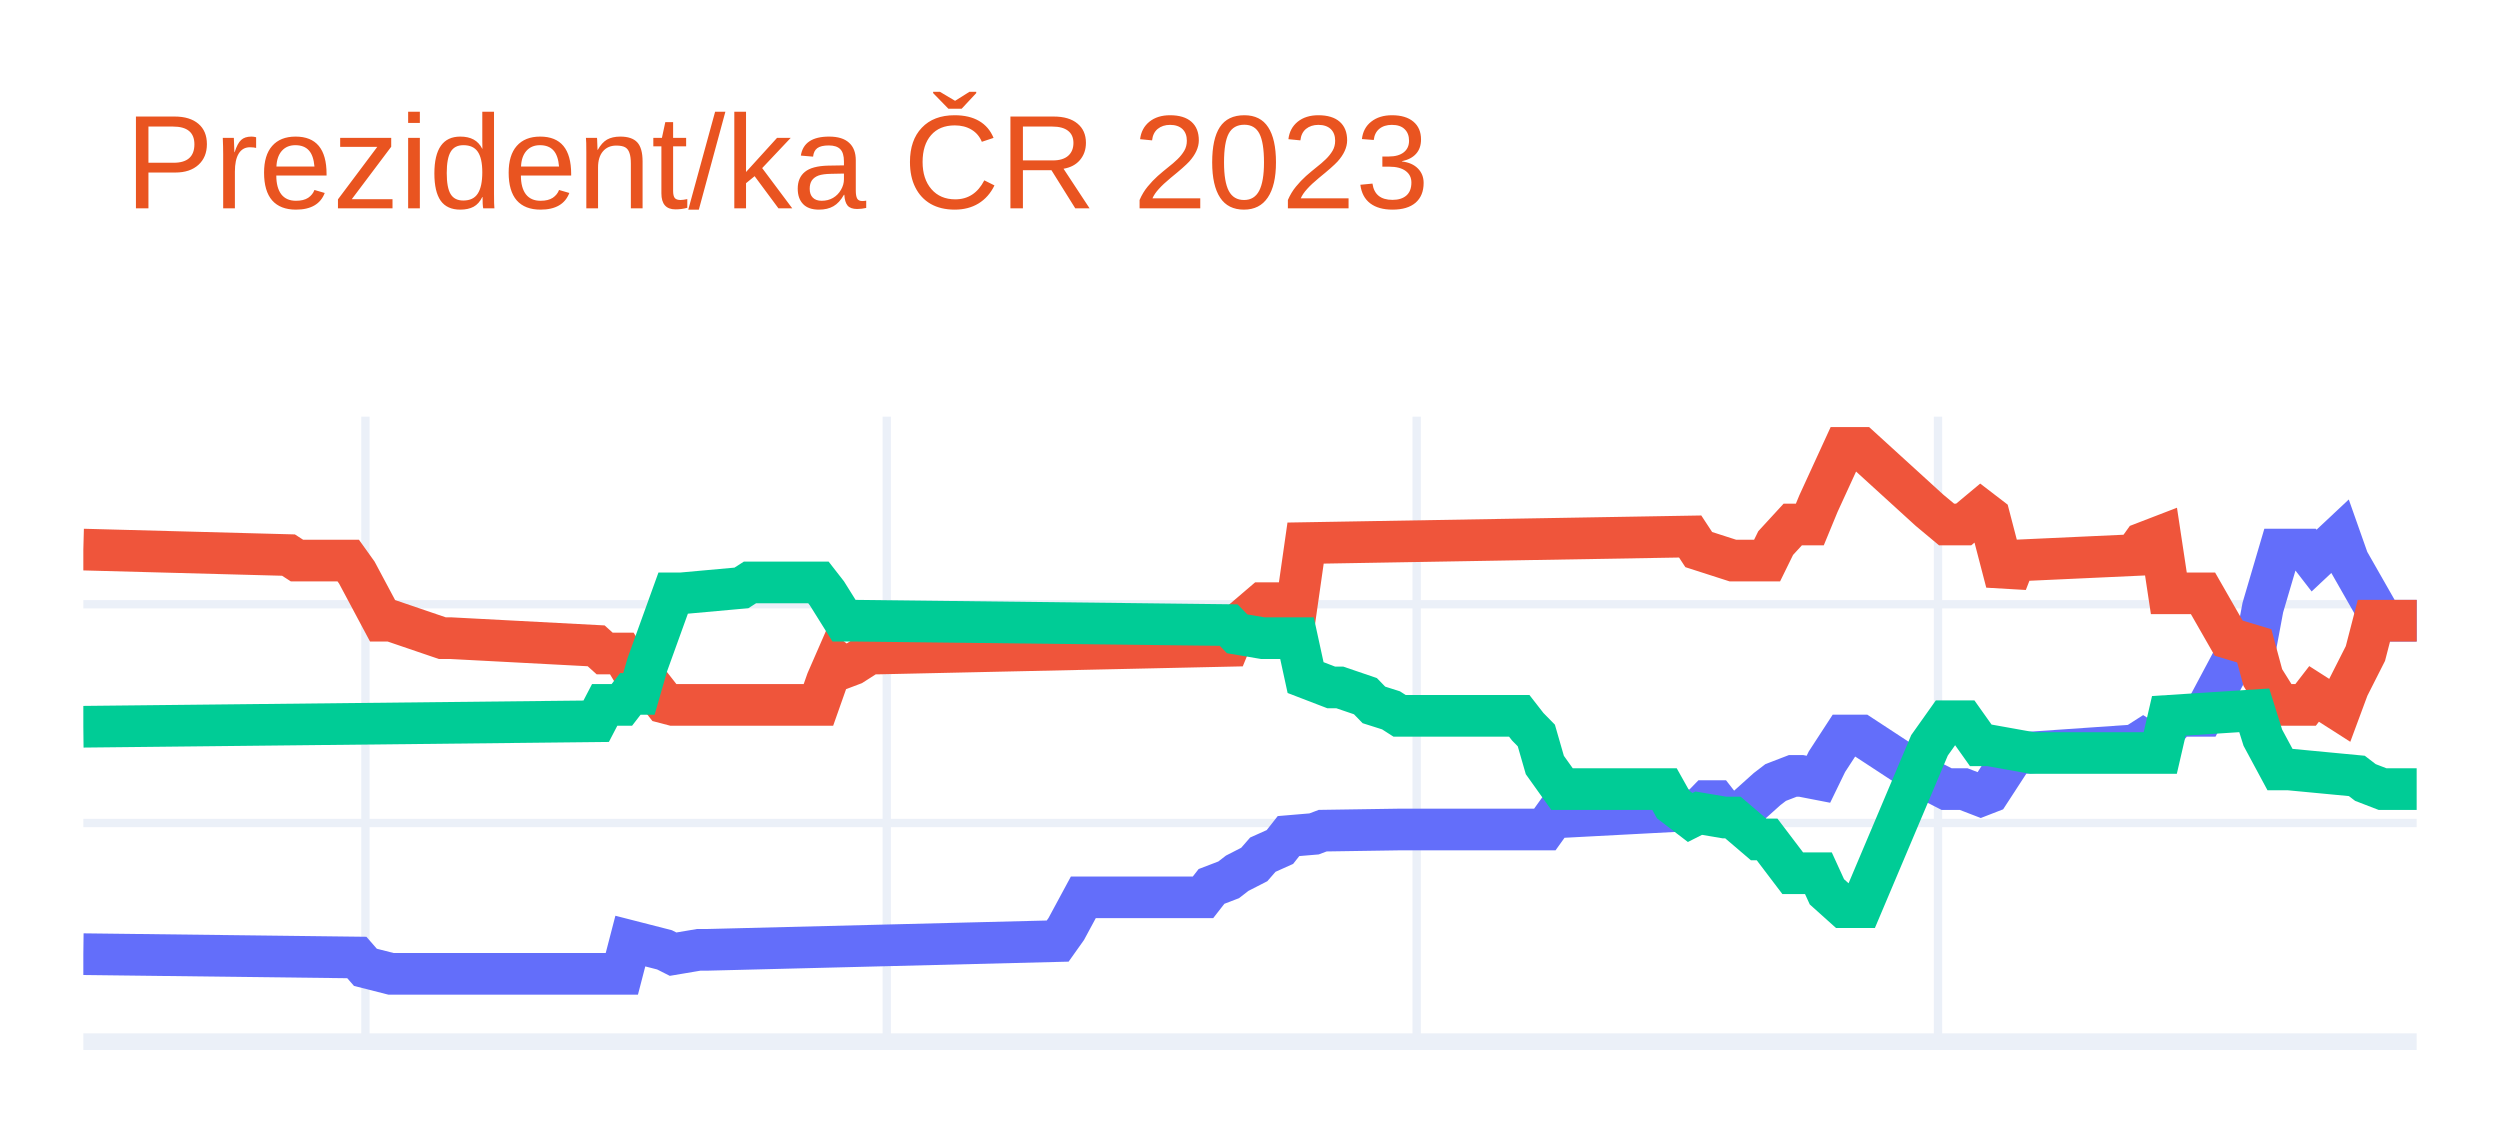
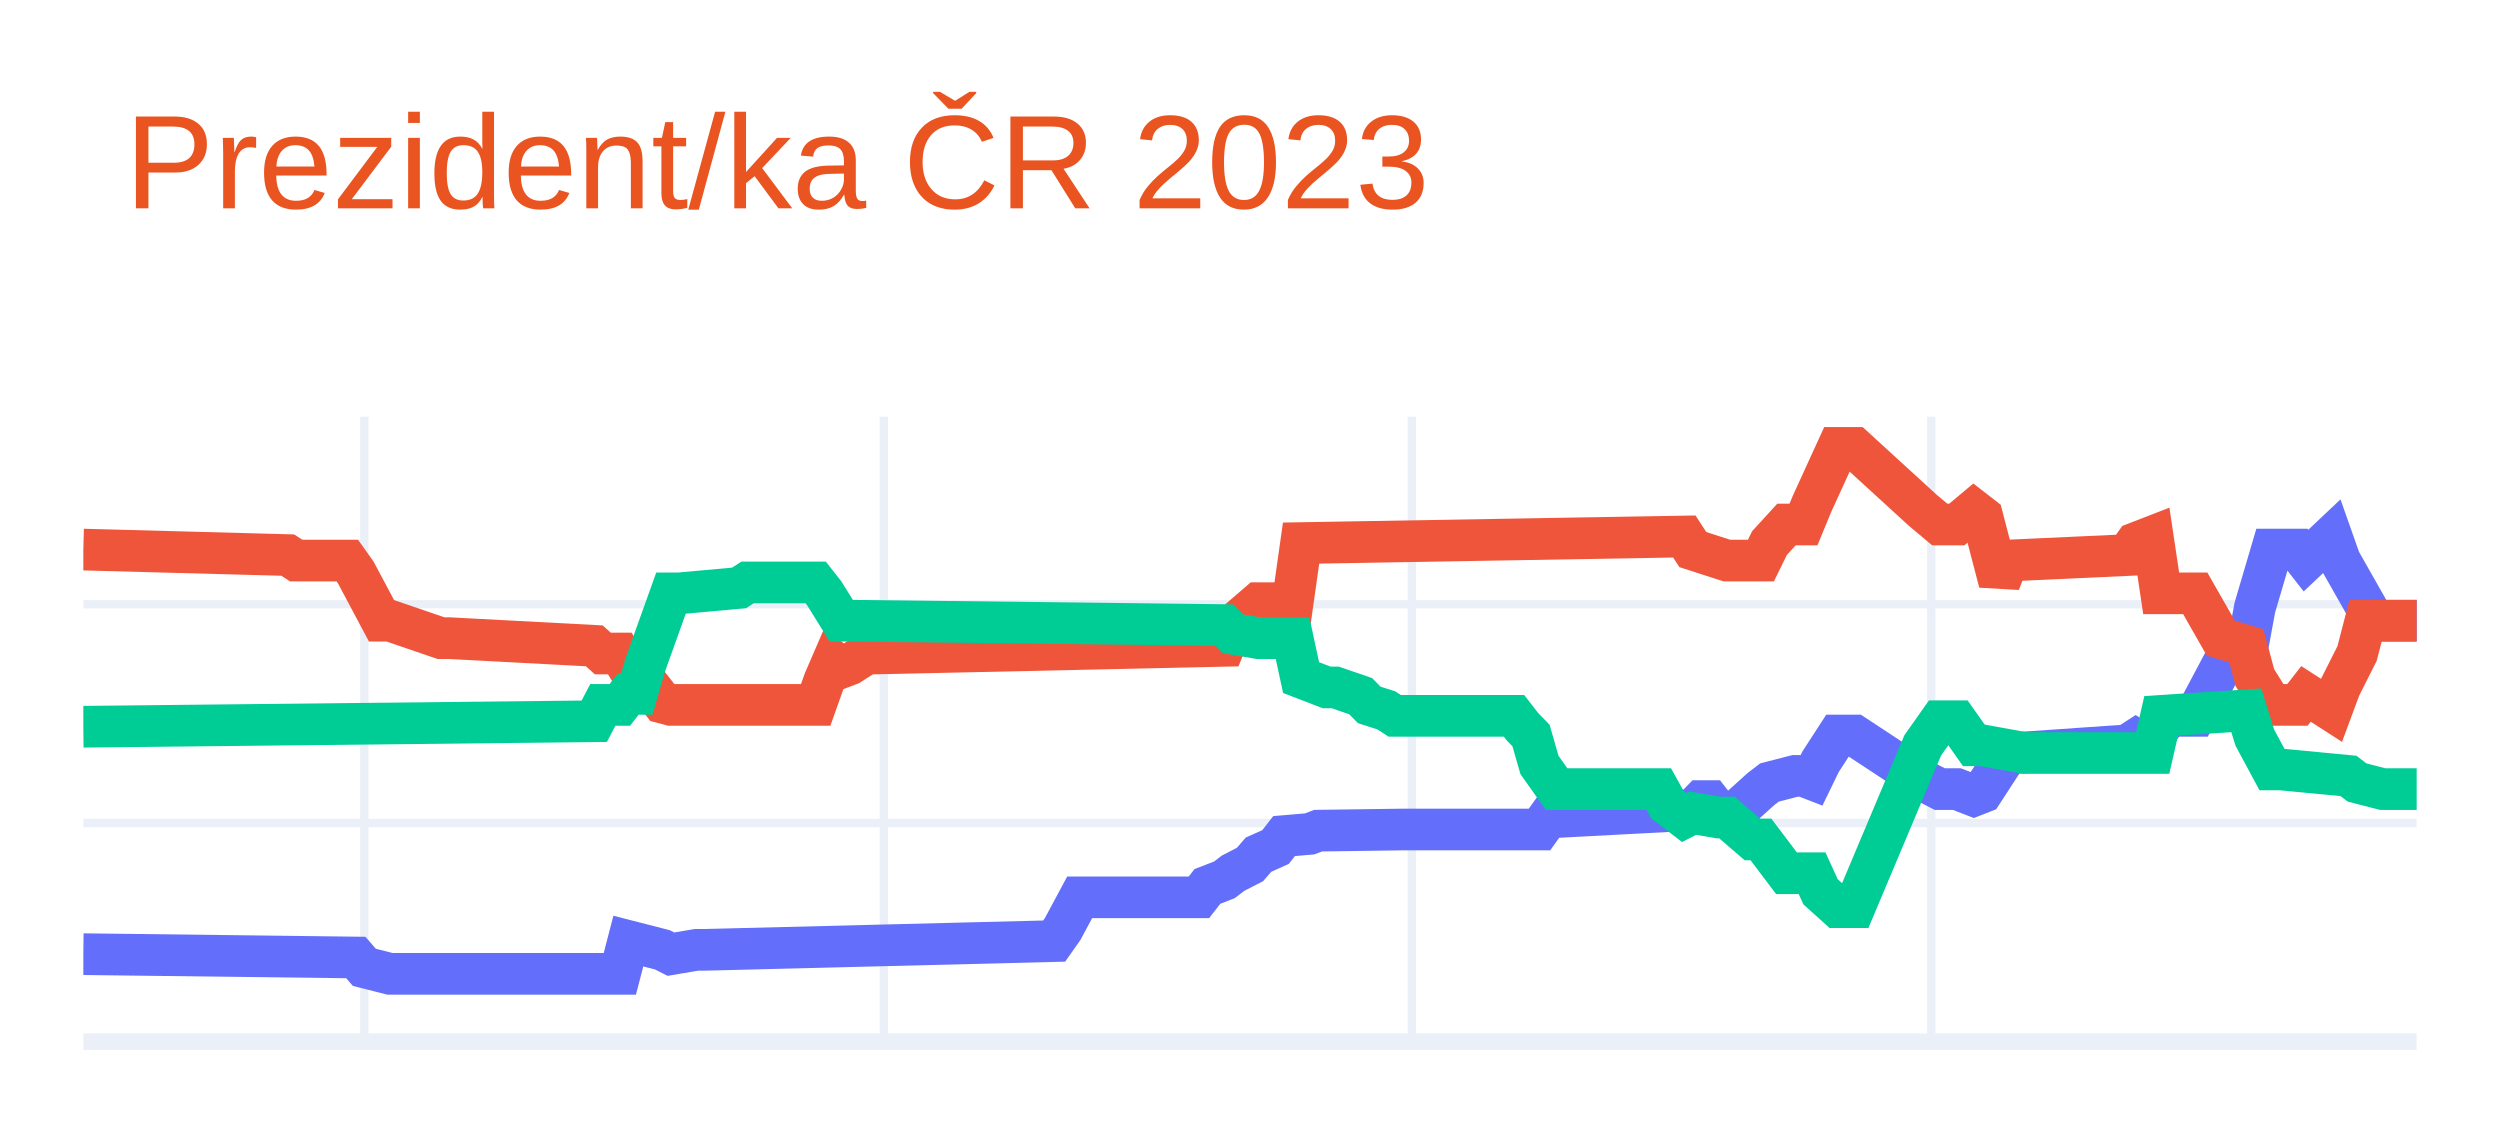
<svg xmlns="http://www.w3.org/2000/svg" class="main-svg" width="300" height="135" style="" viewBox="0 0 300 135">
  <rect x="0" y="0" width="300" height="135" style="fill: rgb(255, 255, 255); fill-opacity: 1;" />
-   <defs id="defs-732cce">
+   <defs id="defs-1213da">
    <g class="clips">
-       <clipPath id="clip732ccexyplot" class="plotclip">
+       <clipPath id="clip1213daxyplot" class="plotclip">
        <rect width="280" height="75" />
      </clipPath>
-       <clipPath class="axesclip" id="clip732ccex">
+       <clipPath class="axesclip" id="clip1213dax">
        <rect x="10" y="0" width="280" height="135" />
      </clipPath>
-       <clipPath class="axesclip" id="clip732ccey">
+       <clipPath class="axesclip" id="clip1213day">
        <rect x="0" y="50" width="300" height="75" />
      </clipPath>
-       <clipPath class="axesclip" id="clip732ccexy">
+       <clipPath class="axesclip" id="clip1213daxy">
        <rect x="10" y="50" width="280" height="75" />
      </clipPath>
    </g>
    <g class="gradients" />
    <g class="patterns" />
  </defs>
  <g class="bglayer" />
  <g class="layer-below">
    <g class="imagelayer" />
    <g class="shapelayer" />
  </g>
  <g class="cartesianlayer">
    <g class="subplot xy">
      <g class="layer-subplot">
        <g class="shapelayer" />
        <g class="imagelayer" />
      </g>
      <g class="minor-gridlayer">
        <g class="x" />
        <g class="y" />
      </g>
      <g class="gridlayer">
        <g class="x">
-           <path class="xgrid crisp" transform="translate(43.85,0)" d="M0,50v75" style="stroke: rgb(235, 240, 248); stroke-opacity: 1; stroke-width: 1px;" />
-           <path class="xgrid crisp" transform="translate(106.41,0)" d="M0,50v75" style="stroke: rgb(235, 240, 248); stroke-opacity: 1; stroke-width: 1px;" />
-           <path class="xgrid crisp" transform="translate(170,0)" d="M0,50v75" style="stroke: rgb(235, 240, 248); stroke-opacity: 1; stroke-width: 1px;" />
-           <path class="xgrid crisp" transform="translate(232.56,0)" d="M0,50v75" style="stroke: rgb(235, 240, 248); stroke-opacity: 1; stroke-width: 1px;" />
+           <path class="xgrid crisp" transform="translate(43.72,0)" d="M0,50v75" style="stroke: rgb(235, 240, 248); stroke-opacity: 1; stroke-width: 1px;" />
+           <path class="xgrid crisp" transform="translate(106.06,0)" d="M0,50v75" style="stroke: rgb(235, 240, 248); stroke-opacity: 1; stroke-width: 1px;" />
+           <path class="xgrid crisp" transform="translate(169.42,0)" d="M0,50v75" style="stroke: rgb(235, 240, 248); stroke-opacity: 1; stroke-width: 1px;" />
+           <path class="xgrid crisp" transform="translate(231.75,0)" d="M0,50v75" style="stroke: rgb(235, 240, 248); stroke-opacity: 1; stroke-width: 1px;" />
        </g>
        <g class="y">
          <path class="ygrid crisp" transform="translate(0,98.76)" d="M10,0h280" style="stroke: rgb(235, 240, 248); stroke-opacity: 1; stroke-width: 1px;" />
          <path class="ygrid crisp" transform="translate(0,72.51)" d="M10,0h280" style="stroke: rgb(235, 240, 248); stroke-opacity: 1; stroke-width: 1px;" />
        </g>
      </g>
      <g class="zerolinelayer">
        <path class="yzl zl crisp" transform="translate(0,125)" d="M10,0h280" style="stroke: rgb(235, 240, 248); stroke-opacity: 1; stroke-width: 2px;" />
      </g>
      <path class="xlines-below" />
      <path class="ylines-below" />
      <g class="overlines-below" />
      <g class="xaxislayer-below" />
      <g class="yaxislayer-below" />
      <g class="overaxes-below" />
-       <g class="plot" transform="translate(10,50)" clip-path="url(#clip732ccexyplot)">
+       <g class="plot" transform="translate(10,50)" clip-path="url(#clip1213daxyplot)">
        <g class="scatterlayer mlayer">
-           <g class="trace scatter trace927c5a" style="stroke-miterlimit: 2; opacity: 1;">
+           <g class="trace scatter tracefbbd22" style="stroke-miterlimit: 2; opacity: 1;">
            <g class="fills" />
            <g class="errorbars" />
            <g class="lines">
-               <path class="js-line" d="M0,64.5L32.82,64.9L33.85,66.08L36.92,66.86L37.95,66.86L64.62,66.86L65.64,62.93L69.74,63.98L70.77,64.5L73.85,63.98L74.87,63.98L116.92,62.93L117.95,61.48L120,57.68L121.03,57.68L134.36,57.68L135.38,56.37L137.44,55.58L138.46,54.79L140.51,53.74L141.54,52.56L143.59,51.64L144.62,50.33L147.69,50.07L148.72,49.68L157.95,49.54L158.97,49.54L175.38,49.54L176.41,48.1L193.85,47.18L194.87,46.13L195.9,46.13L196.92,47.44L198.97,48.1L200,46.53L202.05,44.69L203.08,43.9L205.13,43.11L206.15,43.11L208.21,43.51L209.23,41.41L211.28,38.26L212.31,38.26L213.33,38.26L221.54,43.64L223.59,44.69L225.64,44.69L227.69,45.48L228.72,45.08L231.79,40.36L232.82,40.36L246.15,39.44L247.18,38.78L248.21,39.44L249.23,38.26L251.28,35.9L252.31,35.9L254.36,35.9L257.44,30.12L260.51,28.42L261.54,22.91L263.59,15.95L264.62,15.95L266.67,15.95L267.69,17.27L270.77,14.38L271.79,17.27L275.9,24.48L276.92,24.48L280,24.48" style="vector-effect: non-scaling-stroke; fill: none; stroke: rgb(99, 110, 250); stroke-opacity: 1; stroke-width: 5px; opacity: 1;" />
+               <path class="js-line" d="M0,64.5L32.7,64.9L33.72,66.08L36.79,66.86L37.81,66.86L64.38,66.86L65.4,62.93L69.49,63.98L70.51,64.5L73.58,63.98L74.6,63.98L116.5,62.93L117.52,61.48L119.56,57.68L120.58,57.68L133.87,57.68L134.89,56.37L136.93,55.58L137.96,54.79L140,53.74L141.02,52.56L143.07,51.64L144.09,50.33L147.15,50.07L148.18,49.68L158.39,49.54L159.42,49.54L174.74,49.54L175.77,48.1L193.14,47.18L194.16,46.13L195.18,46.13L196.2,47.44L198.25,48.1L199.27,46.53L201.31,44.69L202.34,43.9L205.4,43.11L206.42,43.11L207.45,43.51L208.47,41.41L210.51,38.26L211.53,38.26L212.55,38.26L220.73,43.64L222.77,44.69L224.82,44.69L226.86,45.48L227.88,45.08L230.95,40.36L231.97,40.36L245.26,39.44L246.28,38.78L247.3,39.44L248.32,38.26L250.36,35.9L251.39,35.9L253.43,35.9L256.5,30.12L259.56,28.42L260.58,22.91L262.63,15.95L263.65,15.95L265.69,15.95L266.72,17.27L269.78,14.38L270.8,17.27L274.89,24.48L275.91,24.48L280,24.48" style="vector-effect: non-scaling-stroke; fill: none; stroke: rgb(99, 110, 250); stroke-opacity: 1; stroke-width: 5px; opacity: 1;" />
            </g>
            <g class="points" />
            <g class="text" />
          </g>
-           <g class="trace scatter trace8fff8a" style="stroke-miterlimit: 2; opacity: 1;">
+           <g class="trace scatter trace450ae3" style="stroke-miterlimit: 2; opacity: 1;">
            <g class="fills" />
            <g class="errorbars" />
            <g class="lines">
-               <path class="js-line" d="M0,15.95L24.62,16.61L25.64,17.27L31.79,17.27L32.82,18.71L35.9,24.48L36.92,24.48L43.08,26.58L44.1,26.58L61.54,27.5L62.56,28.42L64.62,28.42L65.64,30.12L66.67,30.12L67.69,31.7L69.74,34.32L70.77,34.59L88.21,34.59L89.23,31.7L90.26,29.34L91.28,30.12L92.31,29.73L94.36,28.42L95.38,28.42L137.44,27.5L138.46,25.01L141.54,22.38L142.56,22.38L145.64,22.38L146.67,15.17L192.82,14.38L193.85,15.95L197.95,17.27L198.97,17.27L202.05,17.27L203.08,15.17L205.13,12.94L206.15,12.94L207.18,12.94L208.21,10.44L211.28,3.75L212.31,3.75L213.33,3.75L221.54,11.23L223.59,12.94L225.64,12.94L227.69,11.23L228.72,12.02L230.77,19.89L231.79,17.27L246.15,16.61L247.18,15.17L249.23,14.38L250.26,21.2L254.36,21.2L257.44,26.58L260.51,27.5L261.54,31.31L263.59,34.59L264.62,34.59L266.67,34.59L267.69,33.27L270.77,35.24L271.79,32.49L273.85,28.42L274.87,24.48L280,24.48" style="vector-effect: non-scaling-stroke; fill: none; stroke: rgb(239, 85, 59); stroke-opacity: 1; stroke-width: 5px; opacity: 1;" />
+               <path class="js-line" d="M0,15.95L24.53,16.61L25.55,17.27L31.68,17.27L32.7,18.71L35.77,24.48L36.79,24.48L42.92,26.58L43.94,26.58L61.31,27.5L62.34,28.42L64.38,28.42L65.4,30.12L66.42,30.12L67.45,31.7L69.49,34.32L70.51,34.59L87.88,34.59L88.91,31.7L89.93,29.34L90.95,30.12L91.97,29.73L94.01,28.42L95.04,28.42L136.93,27.5L137.96,25.01L141.02,22.38L142.04,22.38L145.11,22.38L146.13,15.17L192.12,14.38L193.14,15.95L197.23,17.27L198.25,17.27L201.31,17.27L202.34,15.17L204.38,12.94L205.4,12.94L206.42,12.94L207.45,10.44L210.51,3.75L211.53,3.75L212.55,3.75L220.73,11.23L222.77,12.94L224.82,12.94L226.86,11.23L227.88,12.02L229.93,19.89L230.95,17.27L245.26,16.61L246.28,15.17L248.32,14.38L249.34,21.2L253.43,21.2L256.5,26.58L259.56,27.5L260.58,31.31L262.63,34.59L263.65,34.59L265.69,34.59L266.72,33.27L269.78,35.24L270.8,32.49L272.85,28.42L273.87,24.48L280,24.48" style="vector-effect: non-scaling-stroke; fill: none; stroke: rgb(239, 85, 59); stroke-opacity: 1; stroke-width: 5px; opacity: 1;" />
            </g>
            <g class="points" />
            <g class="text" />
          </g>
-           <g class="trace scatter trace8733d6" style="stroke-miterlimit: 2; opacity: 1;">
+           <g class="trace scatter tracedbb4b5" style="stroke-miterlimit: 2; opacity: 1;">
            <g class="fills" />
            <g class="errorbars" />
            <g class="lines">
-               <path class="js-line" d="M0,37.21L61.54,36.55L62.56,34.59L64.62,34.59L65.64,33.27L66.67,33.27L67.69,29.73L70.77,21.2L71.79,21.2L78.97,20.55L80,19.89L88.21,19.89L89.23,21.2L91.28,24.48L92.31,24.48L137.44,25.01L138.46,26.06L141.54,26.58L142.56,26.58L145.64,26.58L146.67,31.31L149.74,32.49L150.77,32.49L153.85,33.54L154.87,34.59L156.92,35.24L157.95,35.9L172.31,35.9L173.33,37.21L174.36,38.26L175.38,41.8L177.44,44.69L178.46,44.69L189.74,44.69L190.77,46.53L192.82,48.1L193.85,47.58L196.92,48.1L197.95,48.1L201.03,50.73L202.05,50.73L205.13,54.79L206.15,54.79L208.21,54.79L209.23,57.02L211.28,58.86L212.31,58.86L213.33,58.86L221.54,39.44L223.59,36.55L225.64,36.55L227.69,39.44L228.72,39.44L233.85,40.36L234.87,40.36L249.23,40.36L250.26,35.9L260.51,35.24L261.54,38.52L263.59,42.33L264.62,42.33L272.82,43.11L273.85,43.9L275.9,44.69L276.92,44.69L280,44.69" style="vector-effect: non-scaling-stroke; fill: none; stroke: rgb(0, 204, 150); stroke-opacity: 1; stroke-width: 5px; opacity: 1;" />
+               <path class="js-line" d="M0,37.21L61.31,36.55L62.34,34.59L64.38,34.59L65.4,33.27L66.42,33.27L67.45,29.73L70.51,21.2L71.53,21.2L78.69,20.55L79.71,19.89L87.88,19.89L88.91,21.2L90.95,24.48L91.97,24.48L136.93,25.01L137.96,26.06L141.02,26.58L142.04,26.58L145.11,26.58L146.13,31.31L149.2,32.49L150.22,32.49L153.28,33.54L154.31,34.59L156.35,35.24L157.37,35.9L171.68,35.9L172.7,37.21L173.72,38.26L174.74,41.8L176.79,44.69L177.81,44.69L189.05,44.69L190.07,46.53L192.12,48.1L193.14,47.58L196.2,48.1L197.23,48.1L200.29,50.73L201.31,50.73L204.38,54.79L205.4,54.79L207.45,54.79L208.47,57.02L210.51,58.86L211.53,58.86L212.55,58.86L220.73,39.44L222.77,36.55L224.82,36.55L226.86,39.44L227.88,39.44L232.99,40.36L234.01,40.36L248.32,40.36L249.34,35.9L259.56,35.24L260.58,38.52L262.63,42.33L263.65,42.33L271.82,43.11L272.85,43.9L275.91,44.69L276.93,44.69L280,44.69" style="vector-effect: non-scaling-stroke; fill: none; stroke: rgb(0, 204, 150); stroke-opacity: 1; stroke-width: 5px; opacity: 1;" />
            </g>
            <g class="points" />
            <g class="text" />
          </g>
        </g>
      </g>
      <g class="overplot" />
      <path class="xlines-above crisp" d="M0,0" style="fill: none;" />
      <path class="ylines-above crisp" d="M0,0" style="fill: none;" />
      <g class="overlines-above" />
      <g class="xaxislayer-above" />
      <g class="yaxislayer-above" />
      <g class="overaxes-above" />
    </g>
  </g>
  <g class="polarlayer" />
  <g class="smithlayer" />
  <g class="ternarylayer" />
  <g class="geolayer" />
  <g class="funnelarealayer" />
  <g class="pielayer" />
  <g class="iciclelayer" />
  <g class="treemaplayer" />
  <g class="sunburstlayer" />
  <g class="glimages" />
-   <defs id="topdefs-732cce">
+   <defs id="topdefs-1213da">
    <g class="clips" />
  </defs>
  <g class="layer-above">
    <g class="imagelayer" />
    <g class="shapelayer" />
  </g>
  <g class="infolayer">
    <g class="g-gtitle">
      <text class="gtitle" x="15" y="25" text-anchor="start" dy="0em" style="font-family: Ubuntu, verdana, arial, sans-serif; font-size: 16px; fill: rgb(233, 84, 32); opacity: 1; font-weight: normal; white-space: pre;">Prezident/ka ČR 2023</text>
    </g>
    <g class="g-xtitle" />
    <g class="g-ytitle" />
  </g>
</svg>
